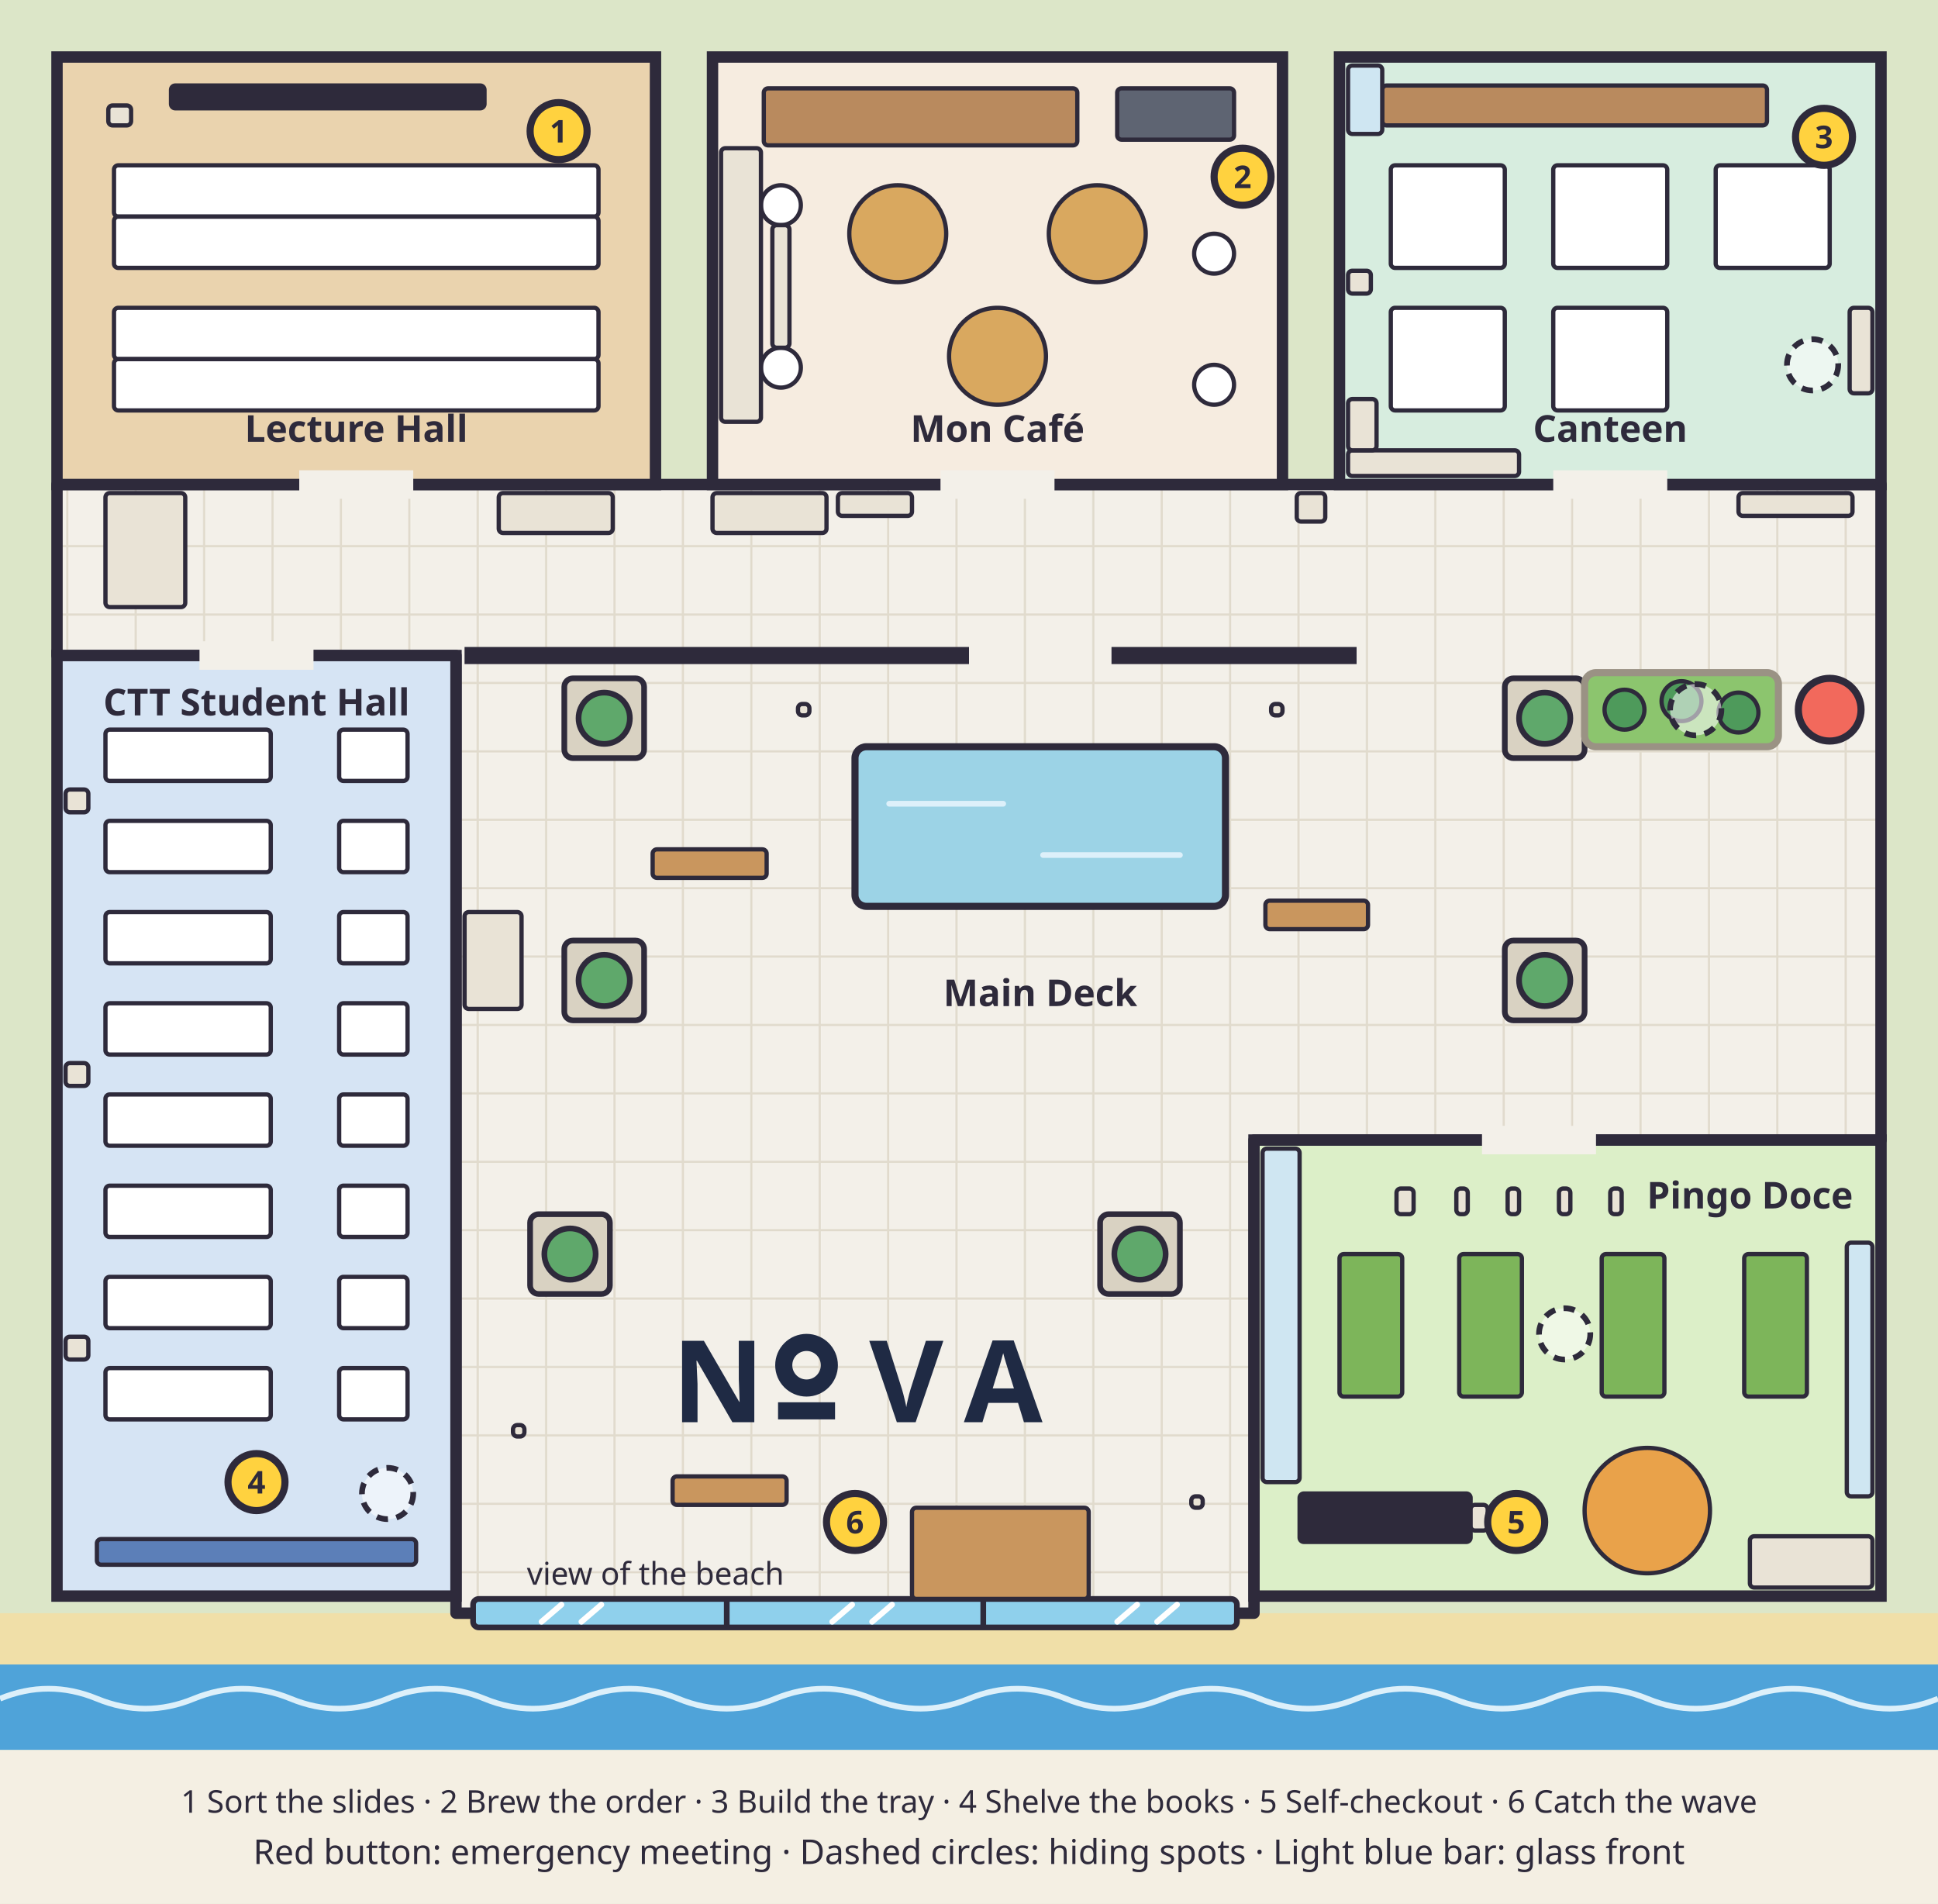
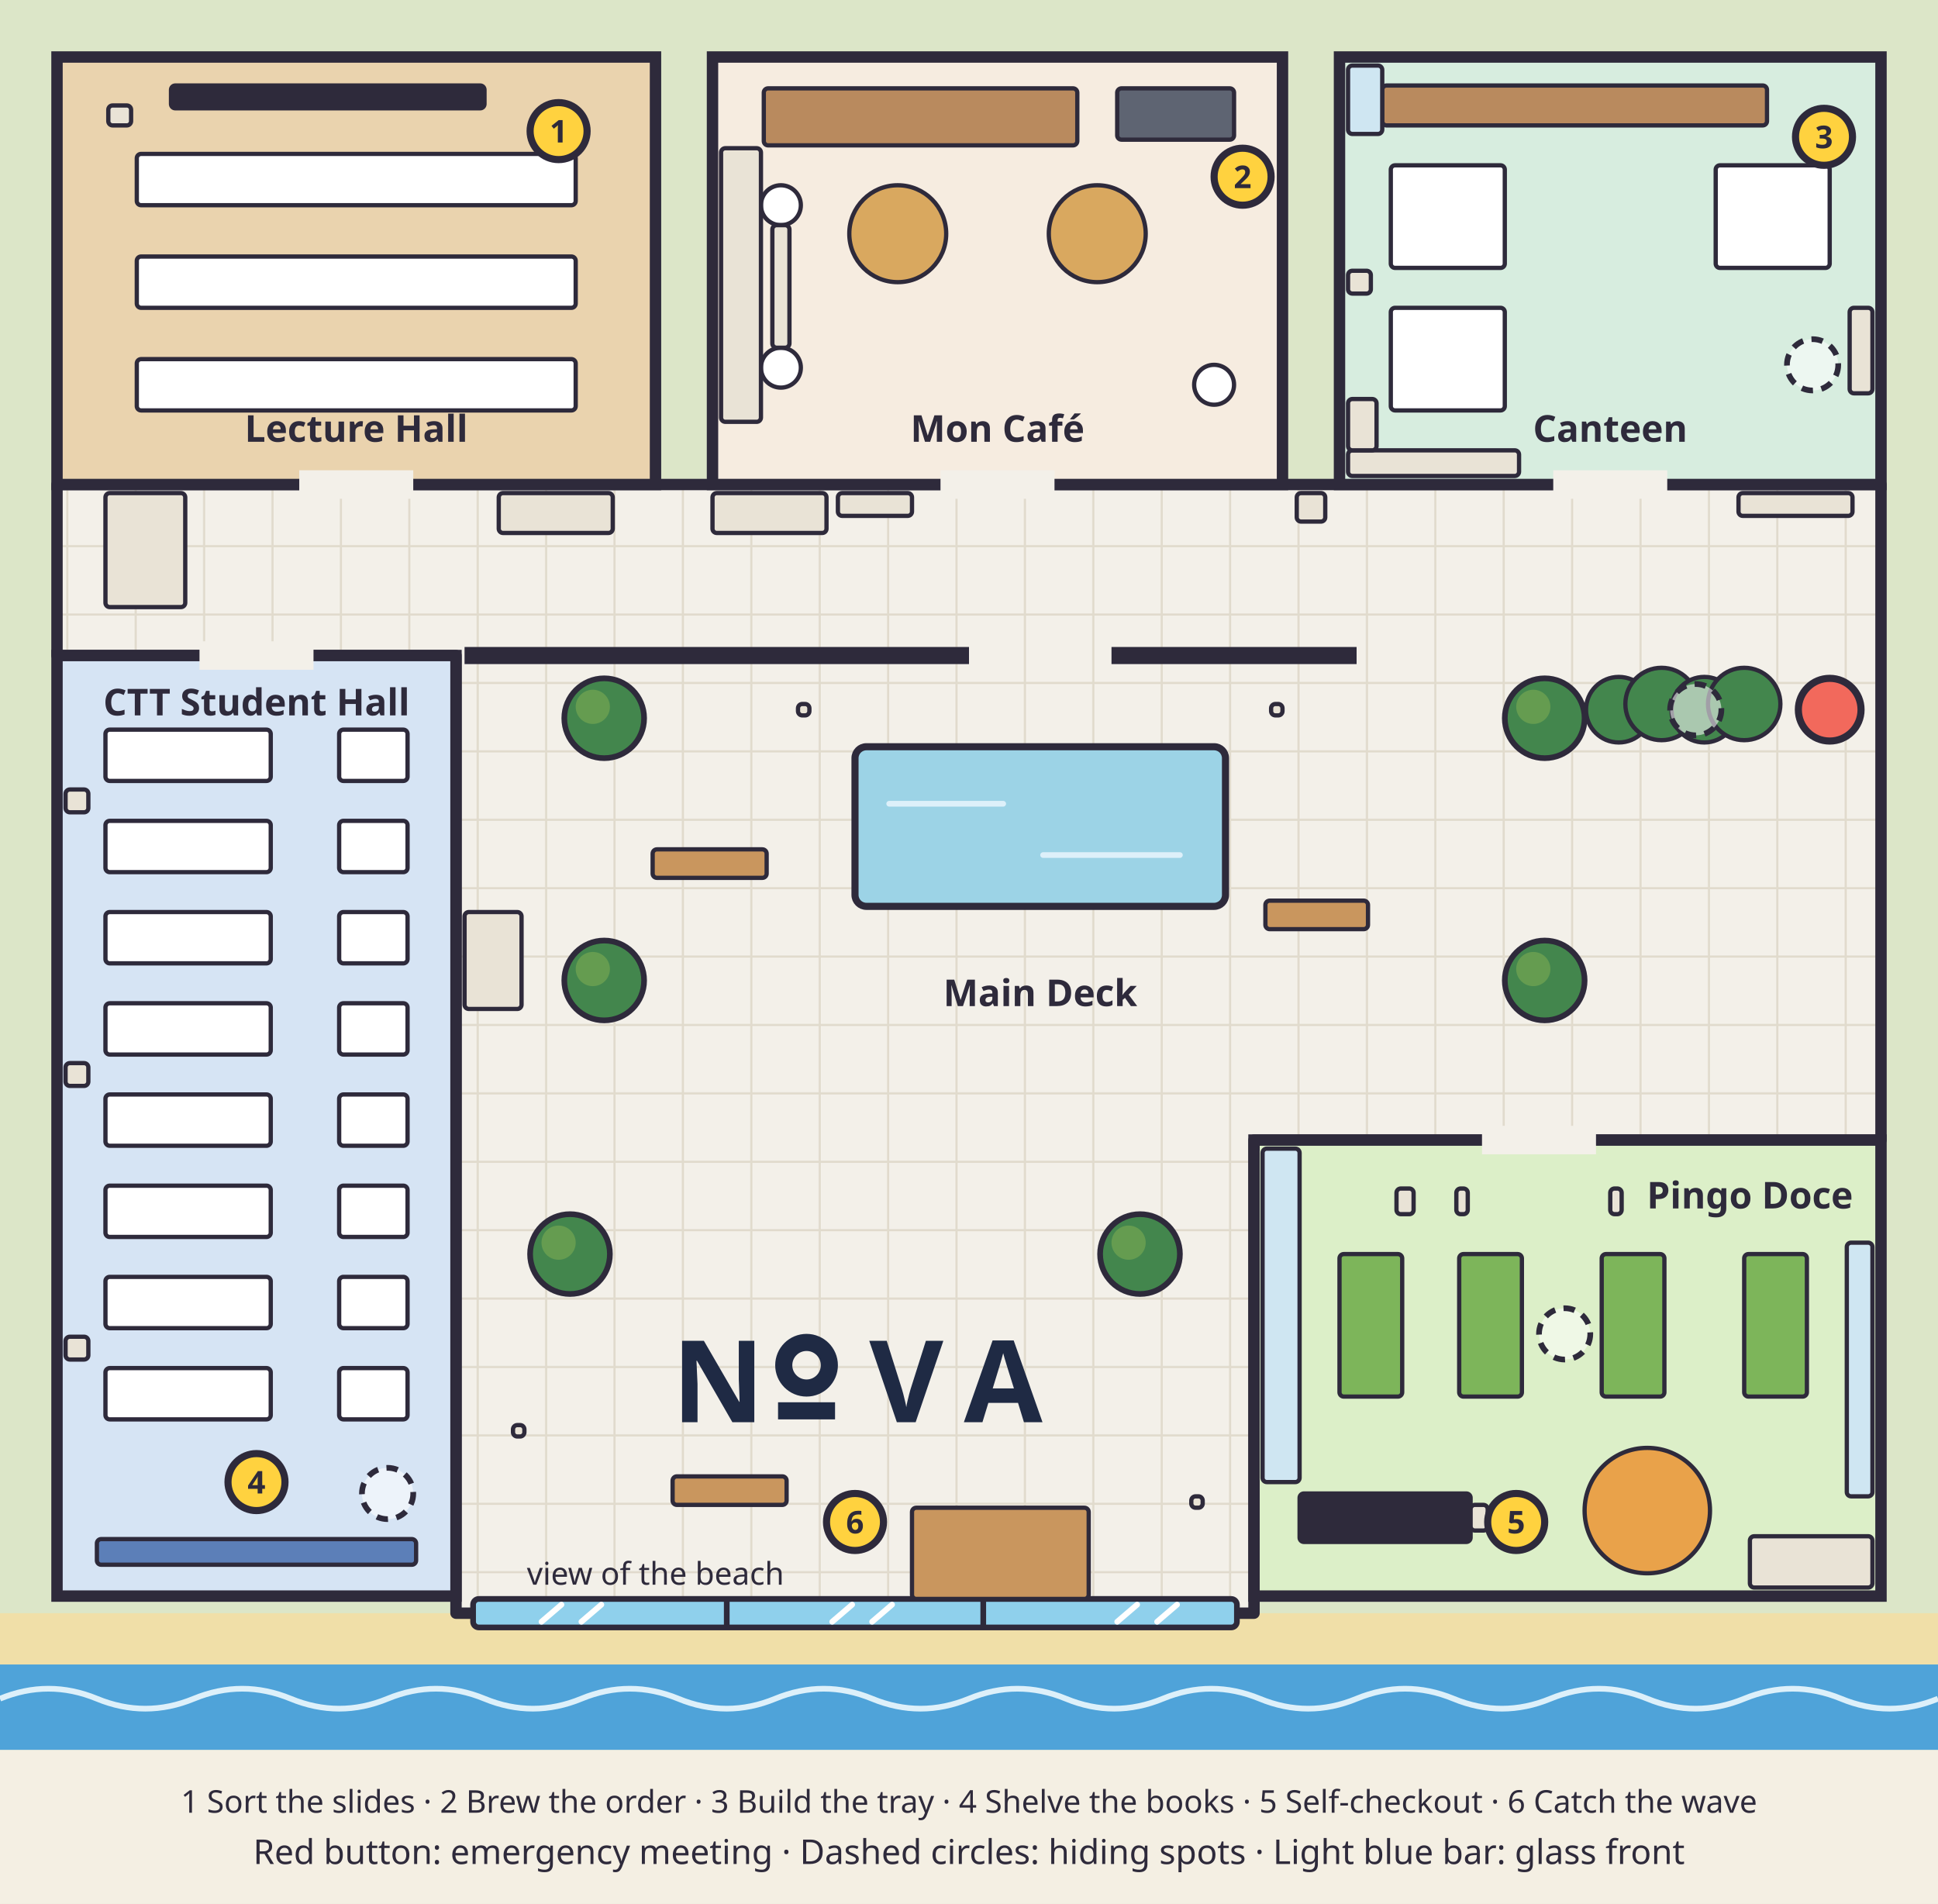
<svg xmlns="http://www.w3.org/2000/svg" viewBox="0 0 680 668" font-family="system-ui, sans-serif">
  <defs>
    <pattern id="paving" width="24" height="24" patternUnits="userSpaceOnUse">
      <rect width="24" height="24" fill="#F3F0E9" />
      <path d="M24 0V24H0" fill="none" stroke="#E1DBCD" stroke-width="1.5" />
    </pattern>
    <g id="tree">
-       <rect x="-14" y="-14" width="28" height="28" rx="3" fill="#D9D2C2" stroke="#2E2A3B" stroke-width="2" />
-       <circle r="9" fill="#5FA86B" stroke="#2E2A3B" stroke-width="2" />
+       <circle r="14" fill="#43864D" stroke="#2E2A3B" stroke-width="2" />
+       <circle cx="-4" cy="-4" r="6" fill="#659C50" />
    </g>
    <g id="col">
      <circle r="7" fill="#FFFFFF" stroke="#2E2A3B" stroke-width="2.5" />
    </g>
  </defs>
  <rect width="680" height="668" fill="#DCE6C8" />
  <rect x="0" y="566" width="680" height="18" fill="#F0DFA8" />
  <rect x="0" y="584" width="680" height="30" fill="#4FA3D9" />
  <path d="M0 596 q17 -7 34 0 t34 0 t34 0 t34 0 t34 0 t34 0 t34 0 t34 0 t34 0 t34 0 t34 0 t34 0 t34 0 t34 0 t34 0 t34 0 t34 0 t34 0 t34 0 t34 0" fill="none" stroke="#DDF0FA" stroke-width="2" />
  <rect x="0" y="614" width="680" height="54" fill="#F4EFE3" />
  <path d="M20 170 H660 V400 H440 V566 H160 V230 H20 Z" fill="url(#paving)" stroke="#2E2A3B" stroke-width="4" stroke-linejoin="round" />
  <rect x="300" y="262" width="130" height="56" rx="4" fill="#9CD3E6" stroke="#2E2A3B" stroke-width="2.5" />
  <path d="M312 282 h40 M366 300 h48" stroke="#DDF0FA" stroke-width="2" stroke-linecap="round" />
  <use href="#tree" x="212" y="252" />
  <use href="#tree" x="212" y="344" />
  <use href="#tree" x="542" y="252" />
  <use href="#tree" x="542" y="344" />
  <use href="#tree" x="200" y="440" />
  <use href="#tree" x="400" y="440" />
  <g fill="#1F2A44">
    <text x="252" y="499" text-anchor="middle" font-size="40" font-weight="900">N</text>
    <circle cx="283" cy="479" r="8" fill="none" stroke="#1F2A44" stroke-width="6" />
    <rect x="273" y="492" width="20" height="6" />
    <text x="318" y="499" text-anchor="middle" font-size="40" font-weight="900">V</text>
    <text x="352" y="499" text-anchor="middle" font-size="40" font-weight="900">A</text>
  </g>
  <text x="365" y="353" text-anchor="middle" font-size="13" font-weight="700" fill="#2E2A3B">Main Deck</text>
  <text x="230" y="556" text-anchor="middle" font-size="11" fill="#2E2A3B">view of the beach</text>
  <rect x="166" y="561" width="268" height="10" rx="2" fill="#8FD0EC" stroke="#2E2A3B" stroke-width="2" />
  <path d="M190 569 l7 -6 M204 569 l7 -6 M292 569 l7 -6 M306 569 l7 -6 M392 569 l7 -6 M406 569 l7 -6" stroke="#FFFFFF" stroke-width="2" stroke-linecap="round" />
  <path d="M255 561 v10 M345 561 v10" stroke="#2E2A3B" stroke-width="2" />
  <rect x="20" y="20" width="210" height="150" fill="#EAD3AE" stroke="#2E2A3B" stroke-width="4" />
  <rect x="250" y="20" width="200" height="150" fill="#F6ECE0" stroke="#2E2A3B" stroke-width="4" />
  <rect x="470" y="20" width="190" height="150" fill="#D7EDDF" stroke="#2E2A3B" stroke-width="4" />
  <rect x="20" y="230" width="140" height="330" fill="#D6E4F4" stroke="#2E2A3B" stroke-width="4" />
  <rect x="440" y="400" width="220" height="160" fill="#DCEFC8" stroke="#2E2A3B" stroke-width="4" />
  <rect x="163" y="227" width="177" height="6" fill="#2E2A3B" />
  <rect x="390" y="227" width="86" height="6" fill="#2E2A3B" />
  <g stroke="#2E2A3B" stroke-width="1.5">
    <rect x="60" y="30" width="110" height="8" rx="1.5" fill="#2E2A3B" />
    <rect x="38" y="37" width="8" height="7" rx="1.5" fill="#E9E3D6" />
-     <rect x="40" y="58" width="170" height="18" rx="1.5" fill="#FFFFFF" />
-     <rect x="40" y="76" width="170" height="18" rx="1.5" fill="#FFFFFF" />
-     <rect x="40" y="108" width="170" height="18" rx="1.5" fill="#FFFFFF" />
-     <rect x="40" y="126" width="170" height="18" rx="1.5" fill="#FFFFFF" />
+     <rect x="48" y="54" width="154" height="18" rx="1.5" fill="#FFFFFF" />
+     <rect x="48" y="90" width="154" height="18" rx="1.5" fill="#FFFFFF" />
+     <rect x="48" y="126" width="154" height="18" rx="1.5" fill="#FFFFFF" />
    <rect x="268" y="31" width="110" height="20" rx="1.5" fill="#B98A5E" />
    <rect x="392" y="31" width="41" height="18" rx="1.5" fill="#5E6472" />
    <circle cx="274" cy="72" r="7" fill="#FFFFFF" />
-     <circle cx="426" cy="89" r="7" fill="#FFFFFF" />
    <circle cx="274" cy="129" r="7" fill="#FFFFFF" />
    <circle cx="426" cy="135" r="7" fill="#FFFFFF" />
-     <circle cx="350" cy="125" r="17" fill="#D9A85F" />
    <circle cx="315" cy="82" r="17" fill="#D9A85F" />
    <circle cx="385" cy="82" r="17" fill="#D9A85F" />
    <rect x="253" y="52" width="14" height="96" rx="1.5" fill="#E9E3D6" />
    <rect x="271" y="79" width="6" height="43" rx="1.5" fill="#E9E3D6" />
    <rect x="485" y="30" width="135" height="14" rx="1.5" fill="#B98A5E" />
    <rect x="488" y="58" width="40" height="36" rx="1.5" fill="#FFFFFF" />
-     <rect x="545" y="58" width="40" height="36" rx="1.5" fill="#FFFFFF" />
    <rect x="602" y="58" width="40" height="36" rx="1.5" fill="#FFFFFF" />
    <rect x="488" y="108" width="40" height="36" rx="1.5" fill="#FFFFFF" />
-     <rect x="545" y="108" width="40" height="36" rx="1.5" fill="#FFFFFF" />
    <rect x="473" y="158" width="60" height="9" rx="1.5" fill="#E9E3D6" />
    <rect x="473" y="23" width="12" height="24" rx="1.5" fill="#CFE6F2" />
    <rect x="473" y="95" width="8" height="8" rx="1.5" fill="#E9E3D6" />
    <rect x="649" y="108" width="8" height="30" rx="1.5" fill="#E9E3D6" />
    <rect x="473" y="140" width="10" height="18" rx="1.5" fill="#E9E3D6" />
    <rect x="37" y="256" width="58" height="18" rx="1.5" fill="#FFFFFF" />
    <rect x="37" y="288" width="58" height="18" rx="1.5" fill="#FFFFFF" />
    <rect x="37" y="320" width="58" height="18" rx="1.5" fill="#FFFFFF" />
    <rect x="37" y="352" width="58" height="18" rx="1.5" fill="#FFFFFF" />
    <rect x="37" y="384" width="58" height="18" rx="1.5" fill="#FFFFFF" />
    <rect x="37" y="416" width="58" height="18" rx="1.5" fill="#FFFFFF" />
    <rect x="37" y="448" width="58" height="18" rx="1.5" fill="#FFFFFF" />
    <rect x="37" y="480" width="58" height="18" rx="1.5" fill="#FFFFFF" />
    <rect x="34" y="540" width="112" height="9" rx="1.5" fill="#5C7FB8" />
    <rect x="119" y="256" width="24" height="18" rx="1.5" fill="#FFFFFF" />
    <rect x="119" y="288" width="24" height="18" rx="1.5" fill="#FFFFFF" />
    <rect x="119" y="320" width="24" height="18" rx="1.5" fill="#FFFFFF" />
    <rect x="119" y="352" width="24" height="18" rx="1.5" fill="#FFFFFF" />
    <rect x="119" y="384" width="24" height="18" rx="1.5" fill="#FFFFFF" />
    <rect x="119" y="416" width="24" height="18" rx="1.5" fill="#FFFFFF" />
    <rect x="119" y="448" width="24" height="18" rx="1.5" fill="#FFFFFF" />
    <rect x="119" y="480" width="24" height="18" rx="1.5" fill="#FFFFFF" />
    <rect x="23" y="277" width="8" height="8" rx="1.5" fill="#E9E3D6" />
    <rect x="23" y="373" width="8" height="8" rx="1.5" fill="#E9E3D6" />
    <rect x="23" y="469" width="8" height="8" rx="1.5" fill="#E9E3D6" />
    <rect x="470" y="440" width="22" height="50" rx="1.5" fill="#7DB55A" />
    <rect x="512" y="440" width="22" height="50" rx="1.5" fill="#7DB55A" />
    <rect x="562" y="440" width="22" height="50" rx="1.5" fill="#7DB55A" />
    <rect x="612" y="440" width="22" height="50" rx="1.5" fill="#7DB55A" />
    <rect x="456" y="524" width="60" height="17" rx="1.5" fill="#2E2A3B" />
    <rect x="511" y="417" width="4" height="9" rx="1.5" fill="#E9E3D6" />
-     <rect x="529" y="417" width="4" height="9" rx="1.5" fill="#E9E3D6" />
-     <rect x="547" y="417" width="4" height="9" rx="1.5" fill="#E9E3D6" />
    <rect x="565" y="417" width="4" height="9" rx="1.5" fill="#E9E3D6" />
    <rect x="443" y="403" width="13" height="117" rx="1.5" fill="#CFE6F2" />
    <rect x="648" y="436" width="9" height="89" rx="1.5" fill="#CFE6F2" />
    <circle cx="578" cy="530" r="22" fill="#E9A24A" />
    <rect x="614" y="539" width="43" height="18" rx="1.5" fill="#E9E3D6" />
    <rect x="490" y="417" width="6" height="9" rx="1.5" fill="#E9E3D6" />
    <rect x="516" y="528" width="6" height="9" rx="1.5" fill="#E9E3D6" />
    <rect x="37" y="173" width="28" height="40" rx="1.5" fill="#E9E3D6" />
    <rect x="175" y="173" width="40" height="14" rx="1.5" fill="#E9E3D6" />
    <rect x="294" y="173" width="26" height="8" rx="1.5" fill="#E9E3D6" />
    <rect x="250" y="173" width="40" height="14" rx="1.5" fill="#E9E3D6" />
    <rect x="455" y="173" width="10" height="10" rx="1.5" fill="#E9E3D6" />
    <rect x="610" y="173" width="40" height="8" rx="1.5" fill="#E9E3D6" />
    <rect x="229" y="298" width="40" height="10" rx="1.5" fill="#C9965E" />
    <rect x="444" y="316" width="36" height="10" rx="1.5" fill="#C9965E" />
    <rect x="236" y="518" width="40" height="10" rx="1.5" fill="#C9965E" />
    <rect x="280" y="247" width="4" height="4" rx="1.5" fill="#E9E3D6" />
    <rect x="446" y="247" width="4" height="4" rx="1.5" fill="#E9E3D6" />
    <rect x="180" y="500" width="4" height="4" rx="1.5" fill="#E9E3D6" />
    <rect x="418" y="525" width="4" height="4" rx="1.5" fill="#E9E3D6" />
    <rect x="163" y="320" width="20" height="34" rx="1.5" fill="#E9E3D6" />
    <rect x="320" y="529" width="62" height="32" rx="1.5" fill="#C9965E" />
  </g>
  <text x="125" y="155" text-anchor="middle" font-size="13" font-weight="700" fill="#2E2A3B">Lecture Hall</text>
  <text x="350" y="155" text-anchor="middle" font-size="13" font-weight="700" fill="#2E2A3B">Mon Café</text>
  <text x="565" y="155" text-anchor="middle" font-size="13" font-weight="700" fill="#2E2A3B">Canteen</text>
  <text x="90" y="251" text-anchor="middle" font-size="13" font-weight="700" fill="#2E2A3B">CTT Student Hall</text>
  <text x="614" y="424" text-anchor="middle" font-size="13" font-weight="700" fill="#2E2A3B">Pingo Doce</text>
  <g fill="#F3F0E9">
    <rect x="105" y="165" width="40" height="10" />
    <rect x="330" y="165" width="40" height="10" />
    <rect x="545" y="165" width="40" height="10" />
    <rect x="70" y="225" width="40" height="10" />
    <rect x="520" y="395" width="40" height="10" />
  </g>
-   <rect x="556" y="236" width="68" height="26" rx="4" fill="#8CC56E" stroke="#9A9284" stroke-width="2.5" />
-   <g fill="#4E9A5B" stroke="#2E2A3B" stroke-width="1.5">
-     <circle cx="570" cy="249" r="7" />
-     <circle cx="590" cy="246" r="7" />
-     <circle cx="610" cy="250" r="7" />
+   <g fill="#43864D" stroke="#2E2A3B" stroke-width="1.5">
+     <circle cx="568" cy="249" r="11.5" />
+     <circle cx="583" cy="247" r="12.7" />
+     <circle cx="598" cy="249" r="11.5" />
+     <circle cx="612" cy="247" r="12.7" />
  </g>
  <g fill="#FFFFFF" fill-opacity="0.55" stroke="#2E2A3B" stroke-width="2" stroke-dasharray="4 3">
    <circle cx="595" cy="249" r="9" />
    <circle cx="549" cy="468" r="9" />
    <circle cx="136" cy="524" r="9" />
    <circle cx="636" cy="128" r="9" />
  </g>
  <circle cx="642" cy="249" r="11" fill="#F2695C" stroke="#2E2A3B" stroke-width="2.5" />
  <g font-size="11" font-weight="700" fill="#2E2A3B" text-anchor="middle">
    <circle cx="196" cy="46" r="10" fill="#FFD23F" stroke="#2E2A3B" stroke-width="2.5" />
    <text x="196" y="50">1</text>
    <circle cx="436" cy="62" r="10" fill="#FFD23F" stroke="#2E2A3B" stroke-width="2.5" />
    <text x="436" y="66">2</text>
    <circle cx="640" cy="48" r="10" fill="#FFD23F" stroke="#2E2A3B" stroke-width="2.5" />
    <text x="640" y="52">3</text>
    <circle cx="90" cy="520" r="10" fill="#FFD23F" stroke="#2E2A3B" stroke-width="2.5" />
    <text x="90" y="524">4</text>
    <circle cx="532" cy="534" r="10" fill="#FFD23F" stroke="#2E2A3B" stroke-width="2.5" />
    <text x="532" y="538">5</text>
    <circle cx="300" cy="534" r="10" fill="#FFD23F" stroke="#2E2A3B" stroke-width="2.5" />
    <text x="300" y="538">6</text>
  </g>
  <text x="340" y="636" text-anchor="middle" font-size="11" fill="#2E2A3B">1 Sort the slides · 2 Brew the order · 3 Build the tray · 4 Shelve the books · 5 Self-checkout · 6 Catch the wave</text>
  <text x="340" y="654" text-anchor="middle" font-size="12" fill="#2E2A3B">Red button: emergency meeting · Dashed circles: hiding spots · Light blue bar: glass front</text>
</svg>
